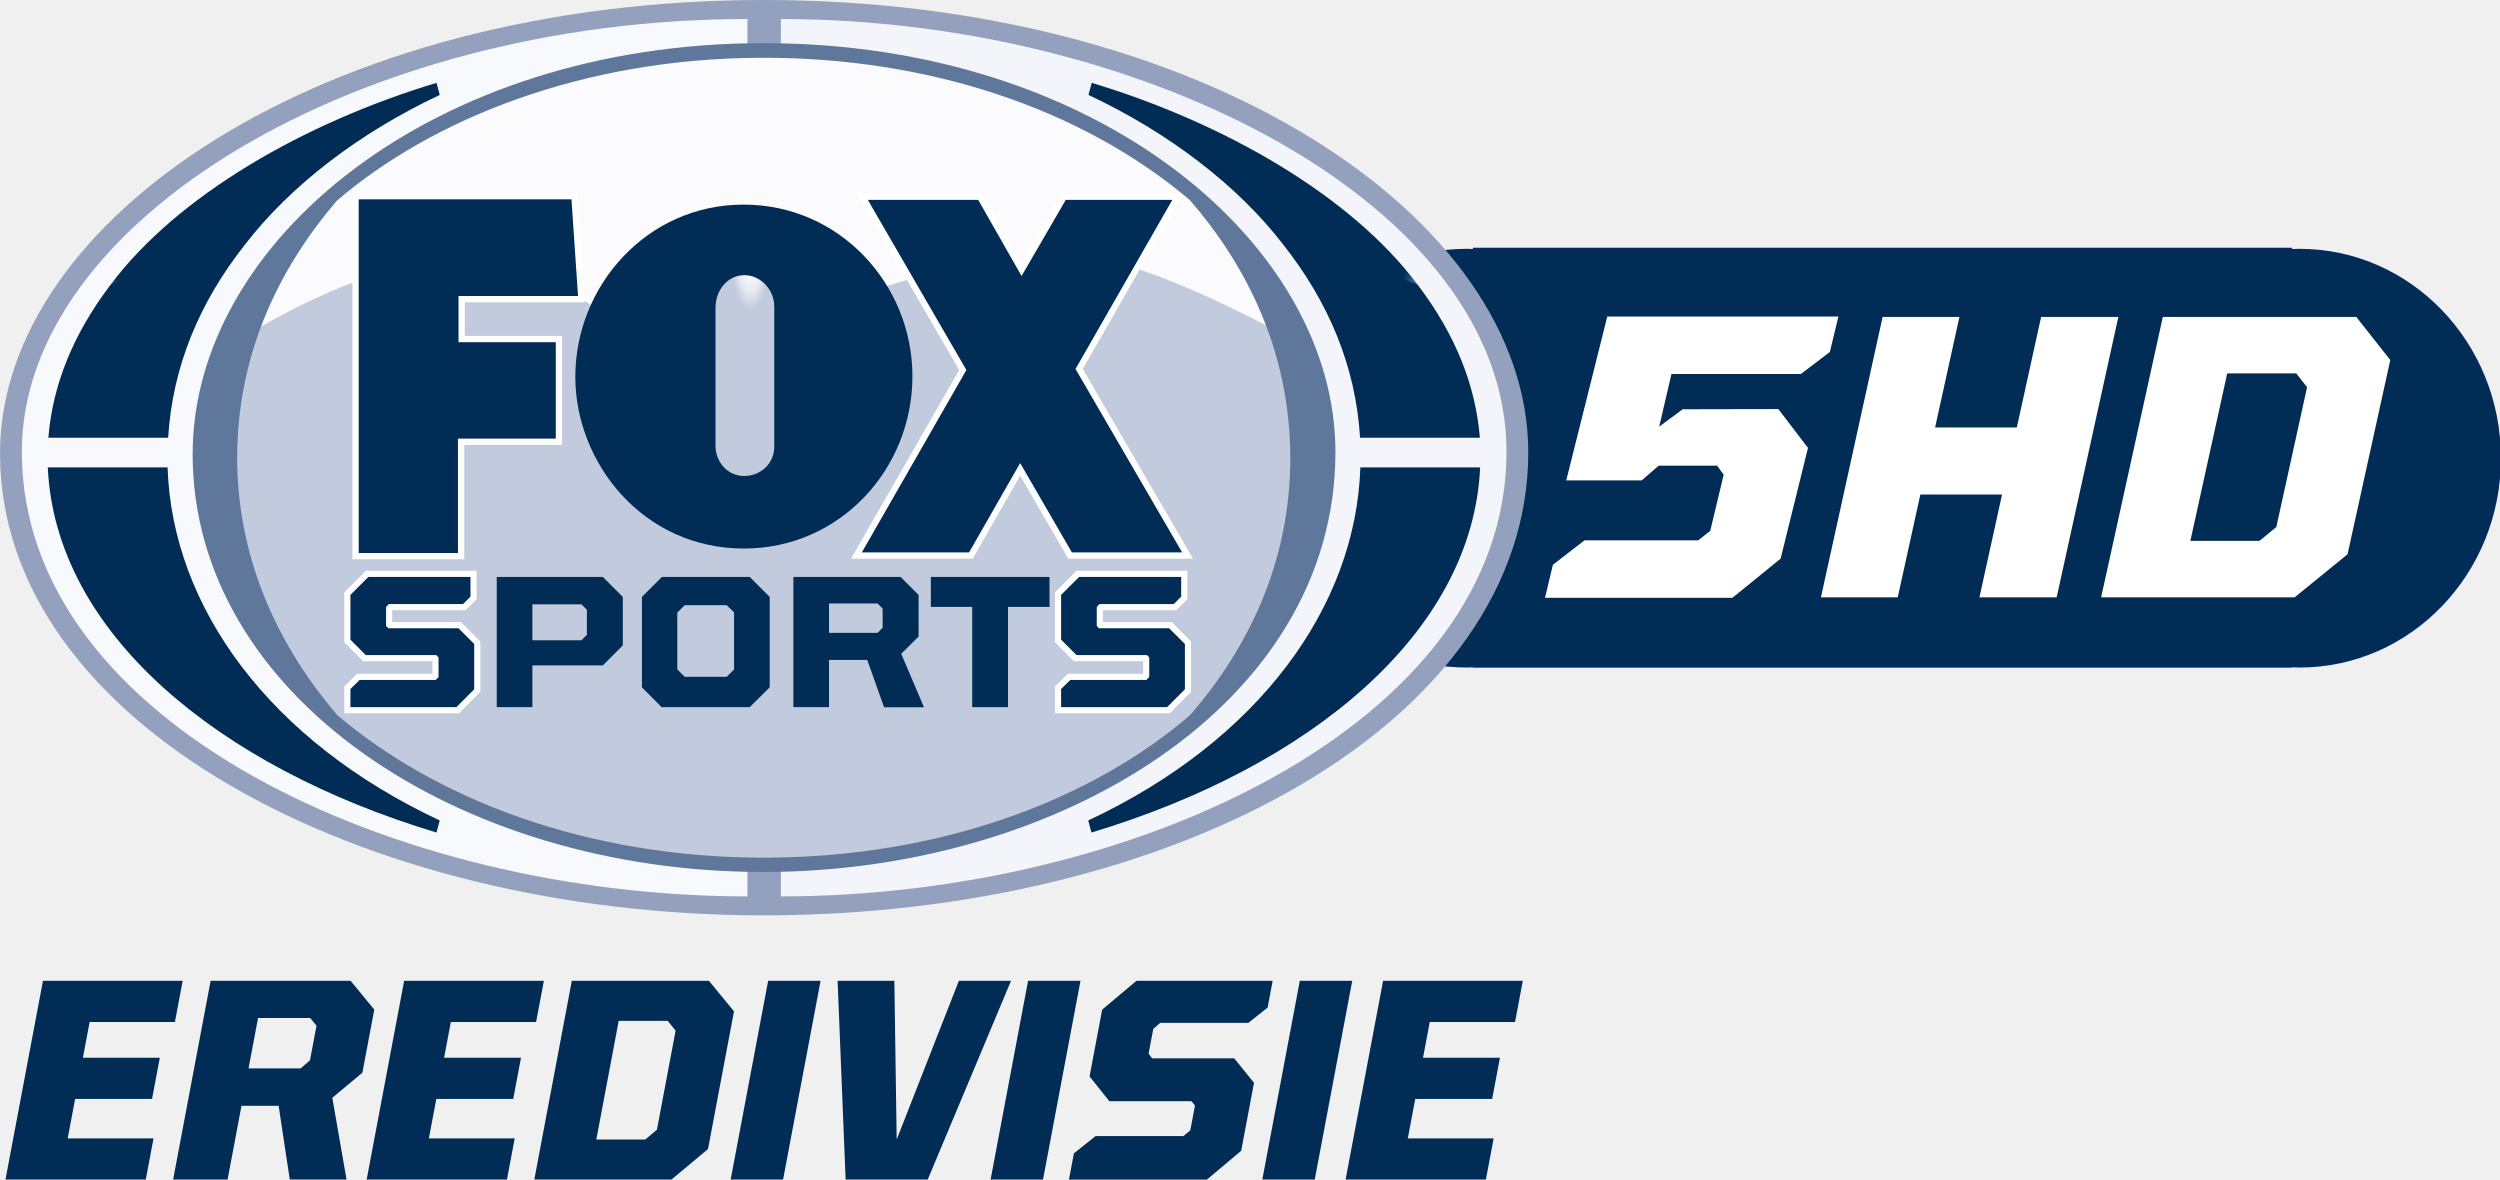
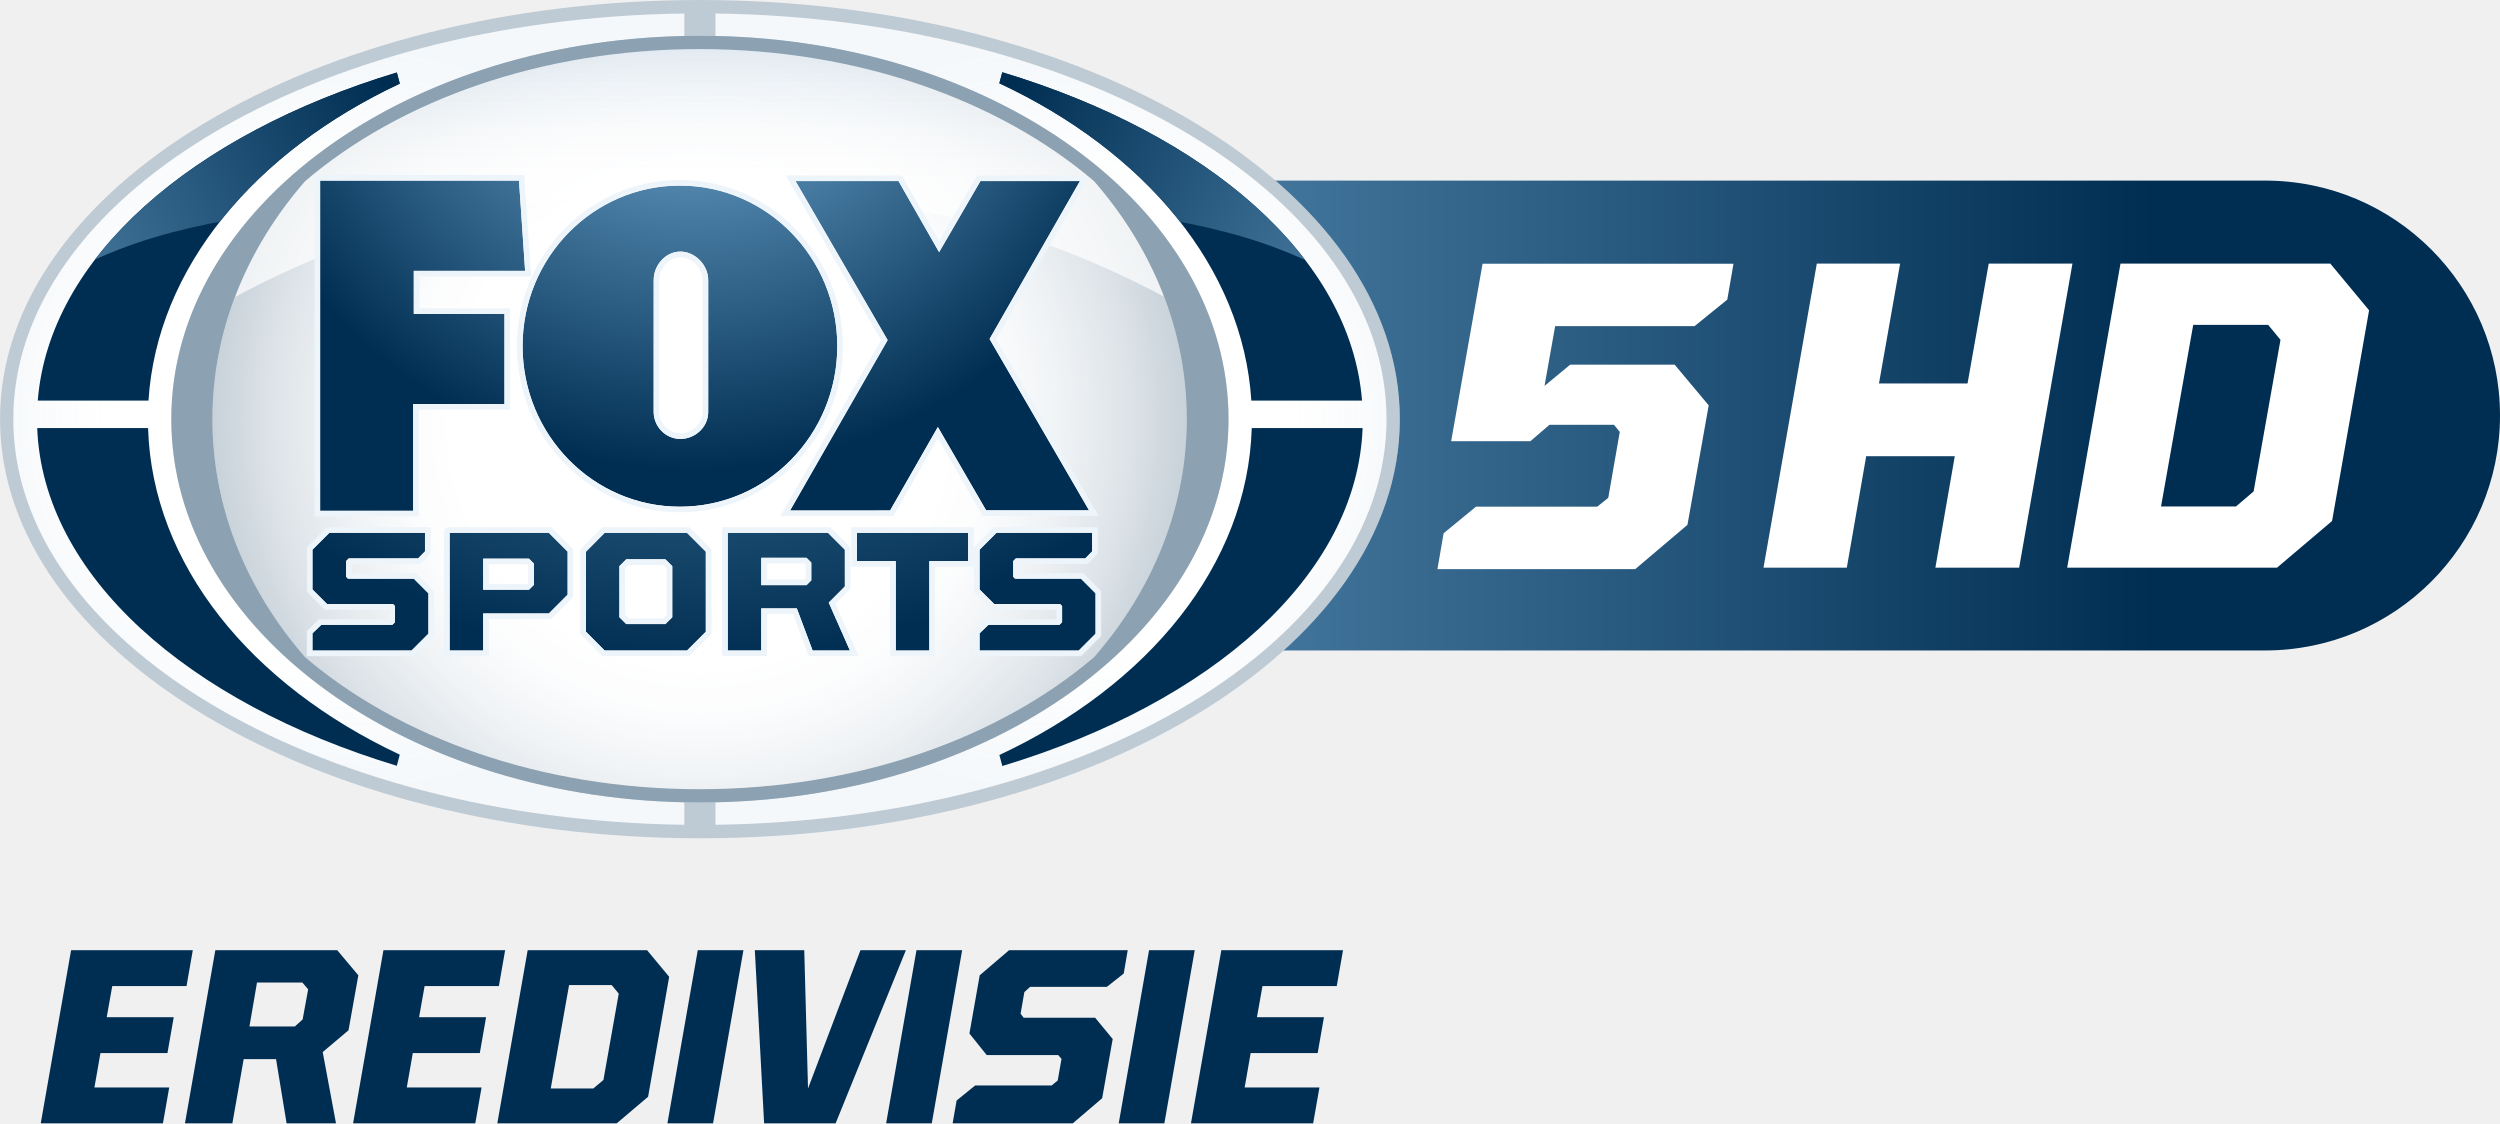
- <svg xmlns="http://www.w3.org/2000/svg" version="1.1" id="svg9180" x="0px" y="0px" width="1634.197px" height="771.059px" viewBox="0 0 1634.197 771.059" enable-background="new 0 0 1634.197 771.059" xml:space="preserve">
-   <path id="path3118" fill="#002C55" stroke="#032A61" stroke-width="1.218" d="M963.448,162.531v0.844  c-1.579-0.059-3.156-0.125-4.75-0.125c-72.386,0-131.094,61.006-131.094,136.25s58.708,136.25,131.094,136.25  c1.596,0,3.17-0.066,4.75-0.125v0.188h258.469h17.25h258.5v-0.219c1.82,0.078,3.632,0.156,5.47,0.156  c72.387,0,131.063-61.006,131.063-136.25s-58.677-136.25-131.063-136.25c-1.838,0-3.648,0.079-5.47,0.156v-0.875h-258.5h-17.25  H963.448z" />
-   <g id="layer1" transform="translate(2019.544,-1694.487)">
-     <g id="g10283" transform="matrix(0.1864481,0,0,0.1864481,-1643.004,1865.343)">
-       <path id="path10049" fill="#93A1BE" d="M656.136,2292.842c-1404.359,0-2675.679-668.218-2675.679-1620.103    c0-817.87,1126.953-1589.116,2678.675-1589.116c1543.708,0,2679.382,762.876,2679.382,1585.704    C3338.514,1613.96,2104.45,2292.842,656.136,2292.842L656.136,2292.842z" />
-       <path id="path10043" fill="#F3F5FA" d="M718.203,2226.333c1230.822,0,2543.935-604.8,2543.935-1559.131    c0-863.365-1268.015-1516.844-2543.935-1516.844v1347.94v1638.637V2226.333z" />
-       <path id="path10041" fill="#F8F9FC" d="M600.941,2226.333c-1230.822,0-2543.935-604.8-2543.935-1559.131    c0-808.73,1178.728-1516.844,2543.935-1516.844v1347.94v1638.637V2226.333L600.941,2226.333z" />
-       <path id="path10137" fill="#FBFBFD" d="M2611.88,688.565c0,792.64-874.647,1435.204-1953.581,1435.204    s-1953.581-642.564-1953.581-1435.204S-420.634-746.639,658.299-746.639S2611.88-104.075,2611.88,688.565z" />
-       <radialGradient id="path10271_1_" cx="20574.783" cy="89509.844" r="1935.009" gradientTransform="matrix(2.050929e-004 0.1 -0.0355 8.044064e-005 3784.625 -2088.8)" gradientUnits="userSpaceOnUse">
-         <stop offset="0" style="stop-color:#FFFFFF;stop-opacity:0" />
-         <stop offset="0.682" style="stop-color:#E5E9F1" />
-         <stop offset="1" style="stop-color:#C2CBDD" />
-       </radialGradient>
-       <path id="path10271" fill="url(#path10271_1_)" d="M653.947,2111.491l-373.146-20.731l-416.493-88.57l-393.871-169.608    l-314.724-207.309l-254.417-339.221L-1294.7,620.797l147.939-367.492c227.191-136.678,403.299-193.17,403.299-193.17    l622.849-29.211l233.686,165.842L437.22-25.612l290.222,15.077l282.685,120.612l226.149-67.844l418.379,56.536l226.144-97.998    c255.082,62.769,619.083,266.668,619.083,266.668l74.444,604.003l-128.151,410.844l-184.688,239.333L2095.64,1664.85    l-344.867,209.184l-373.151,156.419l-491.874,71.621L653.947,2111.491z" />
-       <path id="path10126" fill="#FFFFFF" stroke="#FFFFFF" stroke-width="43.8" d="M1377.999,1020.361h-376l366.572-639.429    l-345.569-596.571h386.999L1562,51.362l155-267.001h373.628l-339.467,592.91l373.842,643.09H1738.48l-181.424-313.268    L1377.999,1020.361z" />
-       <path id="path9243" fill="#FFFFFF" stroke="#FFFFFF" stroke-width="44" d="M-761.998,1022.362V-217.639H-16L6.999,121.362    h-419.002v162h341.002v338.001h-343.003v401H-761.998L-761.998,1022.362z" />
-       <radialGradient id="path9241_1_" cx="29239.467" cy="63283.727" r="1443.505" gradientTransform="matrix(-1.864481e-004 0.0308 -0.0412 -2.610273e-004 3220.84 -1132.8)" gradientUnits="userSpaceOnUse">
-         <stop offset="0" style="stop-color:#4372A1" />
-         <stop offset="1" style="stop-color:#002C55" />
-       </radialGradient>
-       <path id="path9241" fill="url(#path9241_1_)" d="M-761.998,1022.362V-217.639H-16L6.999,121.362h-419.002v162h341.002v338.001    h-343.003v401H-761.998L-761.998,1022.362z" />
-       <radialGradient id="path10013_1_" cx="29239.461" cy="63283.664" r="1443.503" gradientTransform="matrix(-1.864481e-004 0.0308 -0.0412 -2.610273e-004 3220.84 -1132.8)" gradientUnits="userSpaceOnUse">
-         <stop offset="0" style="stop-color:#4372A1" />
-         <stop offset="1" style="stop-color:#002C55" />
-       </radialGradient>
-       <path id="path10013" fill="url(#path10013_1_)" d="M587.313-199.064c-339.425,0-589.846,285.647-589.846,603.658    c0,300.231,235.451,602.188,591.407,602.188c335.56,0,590.501-277.536,590.501-603.969    C1179.374,81.259,925.292-199.064,587.313-199.064z M589.999,48.374C650.574,48.374,695,103.027,695,157.376v492    c0,60.145-48.386,103-105.001,103C526.555,752.376,489,698.029,489,647.375v-485C489,100.803,531.693,48.374,589.999,48.374z" />
-       <radialGradient id="path10017_1_" cx="29239.361" cy="63283.664" r="1443.502" gradientTransform="matrix(-1.864481e-004 0.0308 -0.0412 -2.610273e-004 3220.84 -1132.8)" gradientUnits="userSpaceOnUse">
-         <stop offset="0" style="stop-color:#4372A1" />
-         <stop offset="1" style="stop-color:#002C55" />
-       </radialGradient>
-       <path id="path10017" fill="url(#path10017_1_)" d="M1377.999,1020.361h-376l366.572-639.429l-345.569-596.571h386.999L1562,51.362    l155-267.001h373.628l-339.467,592.91l373.842,643.09H1738.48l-181.424-313.268L1377.999,1020.361z" />
-       <path id="path10045" fill="#002C55" d="M-1851.999,722.361h419.997c15.86,488.541,356.416,957.867,954.145,1237.781    l-11.424,42.279C-1253.233,1772.401-1825.616,1303.379-1851.999,722.361z" />
-       <path id="path10047" fill="#002C55" d="M3169.813,722.361H2749.81c-15.86,488.541-356.416,957.867-954.145,1237.781l11.429,42.279    C2571.042,1772.401,3143.425,1303.379,3169.813,722.361z" />
-       <linearGradient id="path10053_1_" gradientUnits="userSpaceOnUse" x1="-179527.203" y1="-802.559" x2="-178377.609" y2="-1507.389" gradientTransform="matrix(0.0348 0 0 0.0348 4613.991 123.8413)">
-         <stop offset="0" style="stop-color:#32608F" />
-         <stop offset="0.2" style="stop-color:#245583" />
-         <stop offset="0.4" style="stop-color:#154976" />
-         <stop offset="0.603" style="stop-color:#083F69" />
-         <stop offset="0.8" style="stop-color:#01335D" />
-         <stop offset="1" style="stop-color:#002C55" />
+ <svg xmlns="http://www.w3.org/2000/svg" xmlns:xlink="http://www.w3.org/1999/xlink" viewBox="0 0 1332.725 598.837" id="svg2" version="1.1" width="1332.725" height="598.837">
+   <linearGradient id="a" gradientUnits="userSpaceOnUse" x1="302.759" y1="372.094" x2="1464.824" y2="372.094" gradientTransform="translate(-132.099,-150.581)">
+     <stop offset="0" stop-color="#8ac2eb" id="stop5" />
+     <stop offset=".841" stop-color="#002e52" id="stop7" />
+   </linearGradient>
+   <path d="m 1207.492,96.274 -1036.832,0 0,250.478 1036.832,0 c 69.165,0 125.233,-56.063 125.233,-125.233 0,-69.161 -56.069,-125.245 -125.233,-125.245 z" id="path9" style="fill:url(#a)" />
+   <g id="g11" style="fill:#ffffff" transform="translate(-132.099,-150.581)">
+     <path d="m 1100.626,291.098 44.408,0 -11.273,63.9 47.222,0 11.28,-63.9 44.638,0 -28.421,162.118 -44.649,0 10.344,-59.446 -47.229,0 -10.335,59.446 -44.408,0 28.423,-162.118 z m 161.889,0 111.85,0 20.671,24.903 -19.735,112.309 -29.368,24.906 -111.844,0 28.426,-162.118 z m 61.561,129.461 9.4,-7.991 14.33,-80.828 -6.577,-7.983 -39.946,0 -17.151,96.802 39.944,0 z" id="path13" />
+   </g>
+   <path d="m 903.347,173.865 -74.311,0 -5.662,31.844 13.682,-11.316 55.677,0 18.162,21.697 -11.325,63.697 -27.836,23.595 -105.451,0 3.302,-19.115 17.222,-14.15 64.637,0 5.901,-4.722 6.135,-35.145 -3.067,-3.778 -34.444,0 -10.147,8.735 -42.225,0 16.75,-94.605 133.758,0 -3.302,19.115 -17.456,14.148 z" id="path15" style="fill:#ffffff" />
+   <path d="m 746.228,223.437 c 0,123.412 -167.06,223.454 -373.118,223.454 C 167.049,446.891 0,346.849 0,223.437 0,100.03 167.049,0 373.11,0 579.168,0.001 746.228,100.03 746.228,223.437 Z" id="path21" style="fill:#ffffff" />
+   <radialGradient id="b" cx="505.042" cy="374.023" r="406.359" gradientUnits="userSpaceOnUse" gradientTransform="translate(-132.099,-150.581)">
+     <stop offset=".325" stop-color="#fff" id="stop24" />
+     <stop offset=".395" stop-color="#fafbfc" id="stop26" />
+     <stop offset=".478" stop-color="#ebeff2" id="stop28" />
+     <stop offset=".569" stop-color="#d3dbe1" id="stop30" />
+     <stop offset=".664" stop-color="#b1bfca" id="stop32" />
+     <stop offset=".764" stop-color="#869bad" id="stop34" />
+     <stop offset=".867" stop-color="#507088" id="stop36" />
+     <stop offset=".971" stop-color="#123d5e" id="stop38" />
+     <stop offset="1" stop-color="#002e52" id="stop40" />
+   </radialGradient>
+   <path d="m 372.943,26.169 c -84.452,0 -159.965,27.394 -210.359,70.451 -31.014,35.635 -49.349,79.432 -49.349,126.817 0,47.389 18.335,91.174 49.341,126.817 50.392,43.061 125.916,70.46 210.368,70.46 84.451,0 159.967,-27.394 210.348,-70.451 31.017,-35.635 49.36,-79.436 49.36,-126.826 0,-47.393 -18.344,-91.191 -49.367,-126.834 C 532.893,53.555 457.384,26.169 372.943,26.169 Z" id="path42" style="opacity:0.8;fill:url(#b)" />
+   <path d="M 373.127,0.001 C 167.049,0.001 0.008,100.03 0.008,223.438 c 0,123.412 167.04,223.454 373.119,223.454 206.052,0 373.101,-100.042 373.101,-223.454 C 746.228,100.03 579.18,0.001 373.127,0.001 Z m 0,427.792 c -155.646,0 -281.798,-91.481 -281.798,-204.356 0,-112.857 126.152,-204.356 281.798,-204.356 155.609,0 281.769,91.499 281.769,204.356 0.001,112.875 -126.16,204.356 -281.769,204.356 z" id="path44" style="opacity:0.25;fill:#002e52" />
+   <path d="M 364.804,427.642 C 213.027,424.449 91.329,334.294 91.329,223.438 91.329,112.595 213.027,22.431 364.804,19.229 l 0,-12.022 C 166.496,9.824 7.09,105.594 7.09,223.438 c 0,117.853 159.406,213.611 357.714,216.232 l 0,-12.028 z m 16.609,-420.436 0,12.022 c 151.785,3.202 273.492,93.366 273.492,204.209 0,110.856 -121.707,201.011 -273.492,204.204 l 0,12.027 C 579.723,437.047 739.14,341.29 739.14,223.436 739.14,105.584 579.723,9.823 381.413,7.206 Z" id="path46" style="fill:#ffffff" />
+   <radialGradient id="c" cx="318.046" cy="374.019" r="198.426" gradientUnits="userSpaceOnUse" gradientTransform="translate(-132.099,-150.581)">
+     <stop offset=".601" stop-color="#fff" id="stop49" />
+     <stop offset=".651" stop-color="#fbfcfd" stop-opacity=".917" id="stop51" />
+     <stop offset=".701" stop-color="#eff4f8" stop-opacity=".834" id="stop53" />
+     <stop offset=".751" stop-color="#dbe6f0" stop-opacity=".751" id="stop55" />
+     <stop offset=".802" stop-color="#bfd3e4" stop-opacity=".668" id="stop57" />
+     <stop offset=".852" stop-color="#9bbad4" stop-opacity=".585" id="stop59" />
+     <stop offset=".902" stop-color="#6e9cc1" stop-opacity=".502" id="stop61" />
+     <stop offset=".951" stop-color="#3b78ab" stop-opacity=".421" id="stop63" />
+     <stop offset="1" stop-color="#005092" stop-opacity=".34" id="stop65" />
+   </radialGradient>
+   <path d="M 364.804,427.642 C 213.027,424.449 91.329,334.294 91.329,223.438 91.329,112.595 213.027,22.431 364.804,19.229 l 0,-12.022 C 166.496,9.824 7.09,105.594 7.09,223.438 c 0,117.853 159.406,213.611 357.714,216.232 l 0,-12.028 z" id="path67" style="opacity:0.11;fill:url(#c)" />
+   <radialGradient id="d" cx="692.375" cy="374.019" r="198.429" gradientUnits="userSpaceOnUse" gradientTransform="translate(-132.099,-150.581)">
+     <stop offset=".601" stop-color="#fff" id="stop70" />
+     <stop offset=".651" stop-color="#fbfcfd" stop-opacity=".917" id="stop72" />
+     <stop offset=".701" stop-color="#eff4f8" stop-opacity=".834" id="stop74" />
+     <stop offset=".751" stop-color="#dbe6f0" stop-opacity=".751" id="stop76" />
+     <stop offset=".802" stop-color="#bfd3e4" stop-opacity=".668" id="stop78" />
+     <stop offset=".852" stop-color="#9bbad4" stop-opacity=".585" id="stop80" />
+     <stop offset=".902" stop-color="#6e9cc1" stop-opacity=".502" id="stop82" />
+     <stop offset=".951" stop-color="#3b78ab" stop-opacity=".421" id="stop84" />
+     <stop offset="1" stop-color="#005092" stop-opacity=".34" id="stop86" />
+   </radialGradient>
+   <path d="m 381.413,7.206 0,12.022 c 151.785,3.202 273.492,93.366 273.492,204.209 0,110.856 -121.707,201.011 -273.492,204.204 l 0,12.027 C 579.723,437.047 739.14,341.29 739.14,223.436 739.14,105.584 579.723,9.823 381.413,7.206 Z" id="path88" style="opacity:0.11;fill:url(#d)" />
+   <g id="g90" style="fill:#002e52" transform="translate(-132.099,-150.581)">
+     <path d="m 211.256,364.14 c 4.491,-70.858 56.667,-132.688 133.957,-168.981 l -1.582,-5.927 C 234.413,222.289 158.319,287.818 152.233,364.14 l 59.023,0 z m -0.221,14.623 -59.098,0 c 2.994,78.518 80.033,146.244 191.694,180.055 l 1.582,-5.931 C 266.05,515.718 213.243,451.77 211.035,378.763 Z" id="path92" />
+   </g>
+   <g id="g94" style="fill:#002e52" transform="translate(-132.099,-150.581)">
+     <path d="m 799.17,364.14 59.022,0 C 852.107,287.727 775.82,222.138 666.4,189.11 l -1.573,5.866 c 77.52,36.26 129.861,98.189 134.343,169.164 z m 0.225,14.623 c -2.203,73.115 -55.186,137.154 -134.533,174.301 l 1.564,5.866 C 778.29,525.15 855.495,457.367 858.497,378.763 l -59.102,0 z" id="path96" />
+   </g>
+   <linearGradient id="e" gradientUnits="userSpaceOnUse" x1="505.037" y1="424.284" x2="505.037" y2="66.245" gradientTransform="translate(-132.099,-150.581)">
+     <stop offset=".498" stop-color="#fff" id="stop99" />
+     <stop offset=".561" stop-color="#fbfcfd" stop-opacity=".917" id="stop101" />
+     <stop offset=".624" stop-color="#eff4f8" stop-opacity=".834" id="stop103" />
+     <stop offset=".687" stop-color="#dbe6f0" stop-opacity=".751" id="stop105" />
+     <stop offset=".75" stop-color="#bfd3e4" stop-opacity=".668" id="stop107" />
+     <stop offset=".814" stop-color="#9bbad4" stop-opacity=".585" id="stop109" />
+     <stop offset=".877" stop-color="#6e9cc1" stop-opacity=".502" id="stop111" />
+     <stop offset=".939" stop-color="#3b78ab" stop-opacity=".421" id="stop113" />
+     <stop offset="1" stop-color="#005092" stop-opacity=".34" id="stop115" />
+   </linearGradient>
+   <path d="M 620.59,158.216 C 612.103,135.899 599.439,115.133 583.302,96.586 532.919,53.547 457.401,26.157 372.961,26.157 c -84.458,0 -159.965,27.39 -210.368,70.455 -16.145,18.569 -28.829,39.365 -37.307,61.721 87.584,-47.107 161.046,-54.204 246.152,-54.204 90.008,-0.001 160.903,7.096 249.152,54.087 z" id="path117" style="opacity:0.7;fill:url(#e)" />
+   <defs id="defs119">
+     <path id="f" d="m 176.679,291.753 c 25.328,-12.253 49.272,-18.786 77.678,-23.942 22.544,-26.589 44.817,-43.434 92.146,-68.766 17.859,-9.566 13.758,-18.656 -5.006,-13.639 -18.763,5.005 -103.015,25.887 -164.818,106.347 z" />
+   </defs>
+   <clipPath id="g">
+     <use xlink:href="#f" overflow="visible" id="use123" style="overflow:visible" x="0" y="0" width="100%" height="100%" />
+   </clipPath>
+   <g clip-path="url(#g)" id="g125" transform="translate(-132.099,-150.581)">
+     <linearGradient id="h" gradientUnits="userSpaceOnUse" x1="6.155" y1="410.99" x2="504.7" y2="157.051">
+       <stop offset="0" stop-color="#8ac2eb" id="stop128" />
+       <stop offset=".7" stop-color="#002e52" id="stop130" />
+     </linearGradient>
+     <path d="m 211.282,364.136 c 4.491,-70.858 56.665,-132.688 133.968,-168.981 l -1.594,-5.922 C 234.437,222.286 158.354,287.815 152.274,364.137 l 59.008,0 z" id="path132" style="fill:url(#h)" />
+     <linearGradient id="i" gradientUnits="userSpaceOnUse" x1="279.167" y1="452.816" x2="576.511" y2="301.36">
+       <stop offset="0" stop-color="#2974b9" id="stop135" />
+       <stop offset="1" stop-color="#004887" id="stop137" />
+     </linearGradient>
+     <path d="m 211.064,378.758 -59.1,0 c 2.994,78.522 80.034,146.248 191.692,180.059 l 1.594,-5.931 C 266.084,515.718 213.277,451.77 211.064,378.758 Z" id="path139" style="fill:url(#i)" />
+   </g>
+   <g id="g141" transform="translate(-132.099,-150.581)">
+     <defs id="defs143">
+       <path id="j" d="m 833.319,291.753 c -25.33,-12.253 -49.272,-18.786 -77.678,-23.942 -22.544,-26.589 -44.818,-43.434 -92.155,-68.766 -17.861,-9.566 -13.747,-18.656 5.015,-13.639 18.771,5.005 103.015,25.887 164.818,106.347 z" />
+     </defs>
+     <clipPath id="k">
+       <use xlink:href="#j" overflow="visible" id="use147" style="overflow:visible" x="0" y="0" width="100%" height="100%" />
+     </clipPath>
+     <g clip-path="url(#k)" id="g149">
+       <linearGradient id="l" gradientUnits="userSpaceOnUse" x1="1003.216" y1="412.888" x2="505.177" y2="153.979">
+         <stop offset="0" stop-color="#8ac2eb" id="stop152" />
+         <stop offset=".7" stop-color="#002e52" id="stop154" />
      </linearGradient>
-       <path id="path10053" fill="url(#path10053_1_)" d="M-1489.999,152.361l-143-68.999    c235.226-314.753,680.621-569.445,1143.855-709.318l11.492,42.394c-281.763,132.386-523.458,317.67-682.349,523.924    L-1489.999,152.361z" />
-       <path id="path10051" fill="#002C55" d="M-1850.003,618.364h420.002c15.331-251.185,110.972-476.994,269.999-678.002    c-277.175,50.442-472.998,143-472.998,143C-1763.434,255.659-1835.17,433.593-1850.003,618.364z" />
-       <linearGradient id="path10063_1_" gradientUnits="userSpaceOnUse" x1="-48532.297" y1="-1177.164" x2="-49668.586" y2="-1863.147" gradientTransform="matrix(0.0348 0 0 0.0348 4613.991 123.8413)">
-         <stop offset="0" style="stop-color:#32608F" />
-         <stop offset="0.2" style="stop-color:#245583" />
-         <stop offset="0.4" style="stop-color:#154976" />
-         <stop offset="0.603" style="stop-color:#083F69" />
-         <stop offset="0.8" style="stop-color:#01335D" />
-         <stop offset="1" style="stop-color:#002C55" />
+       <path d="m 799.202,364.136 59.024,0 c -6.083,-76.417 -82.37,-141.998 -191.8,-175.025 l -1.564,5.854 c 77.517,36.271 129.863,98.192 134.34,169.171 z" id="path156" style="fill:url(#l)" />
+       <linearGradient id="m" gradientUnits="userSpaceOnUse" x1="739.394" y1="456.836" x2="430.908" y2="296.468">
+         <stop offset="0" stop-color="#2974b9" id="stop159" />
+         <stop offset="1" stop-color="#004887" id="stop161" />
      </linearGradient>
-       <path id="path10063" fill="url(#path10063_1_)" d="M2808.823,152.361l143-68.999    c-235.226-314.753-680.626-569.445-1143.86-709.318l-11.492,42.394c281.763,132.386,523.463,317.67,682.349,523.924    L2808.823,152.361z" />
-       <path id="path10061" fill="#002C55" d="M3168.823,618.364H2748.82c-15.331-251.185-110.966-476.994-270-678.002    c277.175,50.442,473.003,143,473.003,143C3082.259,255.659,3153.995,433.593,3168.823,618.364z" />
-       <path id="path10128" fill="#FFFFFF" stroke="#FFFFFF" stroke-width="43" d="M-790.999,1562.861v-63.628l32.5-31.887h266.553    l9.946-9.983v-69.002l-7.998-7.993h-247l-54.001-54.006v-157.006l62.999-62.994h357.998v68.996l-26,26h-260l-9.999,10.004v67.001    l7.998,7.993h246l55.001,55.006v158.996l-62.502,62.502H-790.999L-790.999,1562.861z" />
-       <path id="path10130" fill="#FFFFFF" stroke="#FFFFFF" stroke-width="43" d="M1700.658,1562.861v-63.628l32.5-31.887h266.558    l9.941-9.983v-69.002l-7.998-7.993h-247l-54.001-54.006v-157.006l62.999-62.994h358.003v68.996l-26,26h-260l-10.004,10.004v67.001    l8.003,7.993h246l55.001,55.006v158.996l-62.502,62.502H1700.658L1700.658,1562.861z" />
-       <radialGradient id="path10019_1_" cx="156740.516" cy="43625.438" r="1462.841" gradientTransform="matrix(-0.0336 1.266718e-004 -9.789336e-005 -0.026 5892.352 1585.042)" gradientUnits="userSpaceOnUse">
-         <stop offset="0" style="stop-color:#4372A1" />
-         <stop offset="0.746" style="stop-color:#113D68" />
-         <stop offset="1" style="stop-color:#002C55" />
-       </radialGradient>
-       <path id="path10019" fill="url(#path10019_1_)" d="M-790.999,1562.861v-63.628l32.5-31.887h266.553l9.946-9.983v-69.002    l-7.998-7.993h-247l-54.001-54.006v-157.006l62.999-62.994h357.998v68.996l-26,26h-260l-9.999,10.004v67.001l7.998,7.993h246    l55.001,55.006v158.996l-62.502,62.502H-790.999L-790.999,1562.861z" />
-       <radialGradient id="path10021_1_" cx="156740.828" cy="43625.797" r="1462.84" gradientTransform="matrix(-0.0336 1.266718e-004 -9.789336e-005 -0.026 5892.352 1585.042)" gradientUnits="userSpaceOnUse">
-         <stop offset="0" style="stop-color:#4372A1" />
-         <stop offset="0.746" style="stop-color:#113D68" />
-         <stop offset="1" style="stop-color:#002C55" />
-       </radialGradient>
-       <path id="path10021" fill="url(#path10021_1_)" d="M-278.001,1106.375v456.507h124.998v-146.499h247L164,1346.375v-170.001    l-70.002-70H-278.001L-278.001,1106.375z M-153.003,1202.375H18.999l19.002,19.002v87.994l-19.002,19.002h-172.002V1202.375    L-153.003,1202.375z" />
-       <radialGradient id="path10025_1_" cx="156741" cy="43625.398" r="1462.829" gradientTransform="matrix(-0.0336 1.266718e-004 -9.789336e-005 -0.026 5892.352 1585.042)" gradientUnits="userSpaceOnUse">
-         <stop offset="0" style="stop-color:#4372A1" />
-         <stop offset="0.658" style="stop-color:#113D68" />
-         <stop offset="1" style="stop-color:#002C55" />
-       </radialGradient>
-       <path id="path10025" fill="url(#path10025_1_)" d="M300.998,1106.375l-69.997,70v316.997l68.996,69.51h308.999l70.002-69.51    v-316.997l-70.002-70H300.998z M380.999,1205.371h147.002l26,25.005v200.442l-25.812,25.56h-147.19l-26-26v-199.007    L380.999,1205.371z" />
-       <radialGradient id="path10029_1_" cx="156741.312" cy="43625.312" r="1462.82" gradientTransform="matrix(-0.0336 1.266718e-004 -9.789336e-005 -0.026 5892.352 1585.042)" gradientUnits="userSpaceOnUse">
-         <stop offset="0" style="stop-color:#4372A1" />
-         <stop offset="0.746" style="stop-color:#113D68" />
-         <stop offset="1" style="stop-color:#002C55" />
-       </radialGradient>
-       <path id="path10029" fill="url(#path10029_1_)" d="M762.001,1106.375v456.507h124.998V1397.38h134.002l58.998,165.994h139.999    l-79.996-187.531l60.999-60.464v-146.001l-62.999-62.999h-376V1106.375z M886.999,1199.379H1057l18.002,17.997v67.001    L1057,1302.373H886.999V1199.379z" />
-       <radialGradient id="path10033_1_" cx="156741.359" cy="43625.438" r="1462.836" gradientTransform="matrix(-0.0336 1.266718e-004 -9.789336e-005 -0.026 5892.352 1585.042)" gradientUnits="userSpaceOnUse">
-         <stop offset="0" style="stop-color:#4372A1" />
-         <stop offset="0.746" style="stop-color:#113D68" />
-         <stop offset="1" style="stop-color:#002C55" />
-       </radialGradient>
-       <path id="path10033" fill="url(#path10033_1_)" d="M1388.998,1562.861v-351.498h-145.001v-105h416.001v105h-145.499v351.498    H1388.998z" />
-       <radialGradient id="path10035_1_" cx="156741.359" cy="43625.844" r="1462.839" gradientTransform="matrix(-0.0336 1.266718e-004 -9.789336e-005 -0.026 5892.352 1585.042)" gradientUnits="userSpaceOnUse">
-         <stop offset="0" style="stop-color:#4372A1" />
-         <stop offset="0.746" style="stop-color:#113D68" />
-         <stop offset="1" style="stop-color:#002C55" />
-       </radialGradient>
-       <path id="path10035" fill="url(#path10035_1_)" d="M1700.658,1562.861v-63.628l32.5-31.887h266.558l9.941-9.983v-69.002    l-7.998-7.993h-247l-54.001-54.006v-157.006l62.999-62.994h358.003v68.996l-26,26h-260l-10.004,10.004v67.001l8.003,7.993h246    l55.001,55.006v158.996l-62.502,62.502H1700.658L1700.658,1562.861z" />
-       <path id="path10039" fill="#60779C" d="M657.467-765.063c-1159.422,0-2001.621,696.227-2001.621,1440.75    c0,845.774,930.471,1465.124,2000.621,1465.124c1029.17,0,2005.974-583.781,2005.974-1472.905    C2662.44-56.674,1834.089-765.063,657.467-765.063z M658.064-713.845c570.927,0,1109.03,173.128,1493.871,498.846    c197.923,228.05,352.19,530.607,352.19,905.282c0,366.868-150.38,669.218-351.247,900.38    c-345.051,297.324-876.559,499.867-1495.411,499.867c-619.004,0-1148.873-205.329-1494.594-500.056    c-226.369-263.955-350.875-573.585-350.875-902.066c0-350.723,136.883-653.547,349.969-901.501    C-508.932-495.699,20.806-713.845,658.064-713.845z" />
+       <path d="m 799.432,378.758 c -2.214,73.12 -55.177,137.159 -134.546,174.306 l 1.568,5.866 C 778.324,525.15 855.529,457.359 858.529,378.758 l -59.097,0 z" id="path163" style="fill:url(#m)" />
    </g>
  </g>
-   <g id="text3085" transform="matrix(1,0,-0.2406347,1,0,4.9e-5)">
-     <path id="path3406" fill="#FFFFFF" d="M1280.481,207.172h50.208l1.492,72.261h53.402l-1.492-72.261h50.478l3.784,183.307h-50.477   l-1.387-67.209h-53.403l1.387,67.209h-50.208L1280.481,207.172z" />
-     <path id="path3084_1_" fill="#FFFFFF" d="M1100.426,206.895h151.085l-0.008,23.189l-15.453,14.379h-84.626l0.278,34.399   l12.606-11.333l62.513-0.126l25.481,25.376l-0.481,72.396l-25.316,25.583h-122.542l-0.026-21.582l16.818-15.989h74.304l6.393-6.132   l-0.056-36.745l-5.671-5.906h-38.25l-8.809,9.625h-49.272L1100.426,206.895z" />
-     <path id="path3408" fill="#FFFFFF" d="M1463.642,207.172H1590.1l29.006,28.157l2.62,126.993l-27.844,28.156h-126.458   L1463.642,207.172z M1562.039,353.55l8.845-9.032l-1.887-91.386l-9.218-9.032h-45.166l2.26,109.45H1562.039z" />
+   <g id="g165" transform="translate(-132.099,-150.581)">
+     <radialGradient id="n" cx="501.611" cy="138.094" r="404.45" gradientUnits="userSpaceOnUse">
+       <stop offset="0" stop-color="#8ac2eb" id="stop168" />
+       <stop offset=".65" stop-color="#002e52" id="stop170" />
+     </radialGradient>
+     <path d="m 302.759,422.893 0,-176.038 106.01,0 3.256,48.13 -59.344,0 0,22.962 48.35,0 0,48.039 -48.699,0 0,56.907 z" id="path172" style="fill:url(#n)" />
+     <path d="m 408.769,246.855 3.256,48.13 -59.345,0 0,22.962 48.351,0 0,48.039 -48.699,0 0,56.907 -49.573,0 0,-176.038 106.01,0 m 2.784,-2.985 -111.779,0 0,182.009 55.554,0 0,-56.908 48.703,0 0,-54.014 -48.353,0 0,-16.983 59.548,0 -0.23,-3.197 -3.26,-48.126 -0.183,-2.781 z" id="path174" style="fill:#edf4fa" />
+     <g id="g176">
+       <radialGradient id="o" cx="501.612" cy="138.097" r="404.451" gradientUnits="userSpaceOnUse">
+         <stop offset="0" stop-color="#8ac2eb" id="stop179" />
+         <stop offset=".65" stop-color="#002e52" id="stop181" />
+       </radialGradient>
+       <path d="m 712.66,422.638 -53.025,-91.343 48.177,-84.193 -53.06,0 -22.029,37.914 -21.641,-37.914 -54.914,0 49.113,84.778 -52.02,90.866 53.35,-0.026 25.449,-44.495 25.729,44.413 z" id="path183" style="fill:url(#o)" />
+       <path d="m 707.812,247.102 -48.177,84.194 53.025,91.343 -54.871,0 -25.729,-44.412 -25.449,44.495 -53.351,0.026 52.021,-90.866 -49.113,-84.779 54.914,0 21.641,37.914 22.029,-37.914 53.06,0 m 5.147,-2.986 -59.929,0 -0.866,1.486 -19.423,33.417 -19.059,-33.404 -0.858,-1.499 -61.838,0 2.602,4.492 48.236,83.28 -51.171,89.371 -2.562,4.48 5.171,-0.008 53.351,-0.022 1.742,0 0.858,-1.508 22.867,-39.981 23.129,39.92 0.858,1.486 61.788,0 -2.608,-4.488 -52.152,-89.861 47.322,-82.686 2.542,-4.475 z" id="path185" style="fill:#edf4fa" />
+     </g>
+     <g id="g187">
+       <radialGradient id="p" cx="501.613" cy="138.099" r="404.446" gradientUnits="userSpaceOnUse">
+         <stop offset="0" stop-color="#8ac2eb" id="stop190" />
+         <stop offset=".65" stop-color="#002e52" id="stop192" />
+       </radialGradient>
+       <path d="m 410.682,335.095 c 0,-47.25 37.546,-85.584 83.873,-85.584 46.341,0 83.893,38.334 83.893,85.584 0,47.281 -37.552,85.602 -83.893,85.602 -46.327,0 -83.873,-38.321 -83.873,-85.602 z m 98.955,35.141 0,-70.326 c 0,-8.011 -6.984,-15.203 -14.848,-15.203 -7.846,0 -14.211,7.192 -14.211,15.203 l -0.017,70.126 c 0,8.019 6.382,14.527 14.228,14.527 7.864,0.001 14.848,-6.29 14.848,-14.327 z" id="path194" style="fill:url(#p)" />
+       <path d="m 494.555,249.511 c 46.341,0 83.893,38.334 83.893,85.584 0,47.281 -37.552,85.602 -83.893,85.602 -46.328,0 -83.873,-38.321 -83.873,-85.602 0,-47.25 37.546,-85.584 83.873,-85.584 m 0.234,135.053 c 7.864,0 14.848,-6.291 14.848,-14.328 l 0,-70.326 c 0,-8.011 -6.984,-15.203 -14.848,-15.203 -7.846,0 -14.211,7.192 -14.211,15.203 l -0.017,70.126 c 0,8.02 6.382,14.528 14.228,14.528 m -0.234,-138.047 c -47.909,0 -86.867,39.733 -86.867,88.578 0,48.849 38.958,88.591 86.867,88.591 47.898,0 86.878,-39.742 86.878,-88.591 0,-48.845 -38.98,-88.578 -86.878,-88.578 z m 0.234,135.049 c -6.2,0 -11.239,-5.169 -11.239,-11.529 l 0.015,-70.126 c 0,-6.499 5.253,-12.205 11.223,-12.205 6.204,0 11.86,5.814 11.86,12.205 l 0,70.326 c 0.002,6.147 -5.434,11.329 -11.859,11.329 z" id="path196" style="fill:#edf4fa" />
+     </g>
+     <g id="g198">
+       <radialGradient id="q" cx="506.042" cy="101.899" r="472.851" gradientUnits="userSpaceOnUse">
+         <stop offset="0" stop-color="#8ac2eb" id="stop201" />
+         <stop offset=".841" stop-color="#002e52" id="stop203" />
+       </radialGradient>
+       <path d="m 298.673,497.383 0,-9.176 4.708,-4.527 37.858,0 1.432,-1.425 0,-8.6 -1.031,-1.039 -35.154,0 -7.812,-7.794 0,-21.203 8.997,-8.99 50.983,0 0,9.891 -3.659,3.743 -36.989,0 -1.421,1.421 0,8.362 1.029,1.035 35.085,0 7.794,7.803 0,21.515 -8.99,8.986 -52.83,0 z" id="path205" style="fill:url(#q)" />
+       <path d="m 358.653,434.626 0,9.891 -3.659,3.743 -36.989,0 -1.421,1.421 0,8.362 1.029,1.035 35.085,0 7.794,7.803 0,21.515 -8.99,8.986 -52.829,0 0,-9.176 4.708,-4.527 37.858,0 1.432,-1.425 0,-8.6 -1.031,-1.039 -35.154,0 -7.812,-7.794 0,-21.203 8.997,-8.99 50.982,0 m 2.998,-2.992 -55.218,0 -0.88,0.875 -8.99,8.986 -0.875,0.879 0,23.686 0.875,0.879 7.802,7.794 0.88,0.871 34.426,0 0,5.082 -37.495,0 -0.882,0.836 -4.694,4.528 -0.912,0.884 0,13.439 57.053,0 0.879,-0.875 8.99,-8.986 0.866,-0.879 0,-23.993 -0.866,-0.875 -7.794,-7.798 -0.879,-0.875 -34.361,0 0,-4.839 36.683,0 0.88,-0.905 3.659,-3.735 0.854,-0.879 0,-14.1 -10e-4,0 z" id="path207" style="fill:#edf4fa" />
+       <radialGradient id="r" cx="506.02" cy="101.899" r="479.114" gradientUnits="userSpaceOnUse">
+         <stop offset="0" stop-color="#8ac2eb" id="stop210" />
+         <stop offset=".841" stop-color="#002e52" id="stop212" />
+       </radialGradient>
+       <path d="m 371.791,434.626 52.891,0 10.017,10.03 0,22.941 -10.017,10.026 -34.991,0 0,19.761 -17.9,0 0,-62.758 z m 42.303,30.345 2.63,-2.626 0,-11.303 -2.63,-2.634 -24.403,0 0,16.563 24.403,0 z" id="path214" style="fill:url(#r)" />
+       <path d="m 424.683,434.626 10.017,10.03 0,22.941 -10.017,10.026 -34.991,0 0,19.761 -17.9,0 0,-62.756 52.891,0 m -34.992,30.343 24.403,0 2.63,-2.626 0,-11.303 -2.63,-2.634 -24.403,0 0,16.563 m 36.231,-33.335 -54.13,0 -2.989,1.126 0,67.614 23.872,0 0,-19.765 33.248,0 0.877,-0.875 10.015,-10.017 0.879,-0.871 0,-25.432 -0.879,-0.875 -10.015,-10.03 -0.878,-0.875 z m -33.248,19.765 20.185,0 0.88,0.88 0,8.825 -0.88,0.866 -20.185,0 0,-10.571 z" id="path216" style="fill:#edf4fa" />
+       <g id="g218">
+         <radialGradient id="s" cx="506.026" cy="101.899" r="481.424" gradientUnits="userSpaceOnUse">
+           <stop offset="0" stop-color="#8ac2eb" id="stop221" />
+           <stop offset=".841" stop-color="#002e52" id="stop223" />
+         </radialGradient>
+         <path d="m 444.489,487.37 0,-42.714 9.939,-10.03 43.908,0 10.021,10.03 0,42.714 -10.021,10.013 -43.908,0 -9.939,-10.013 z m 42.298,-4.094 3.685,-3.648 0,-27.234 -3.685,-3.661 -20.826,0 -3.659,3.661 0,27.234 3.659,3.648 20.826,0 z" id="path225" style="fill:url(#s)" />
+         <path d="m 498.335,434.626 10.021,10.03 0,42.714 -10.021,10.013 -43.908,0 -9.939,-10.013 0,-42.714 9.939,-10.03 43.908,0 m -32.374,48.65 20.826,0 3.685,-3.648 0,-27.234 -3.685,-3.661 -20.826,0 -3.659,3.661 0,27.234 3.659,3.648 m 33.607,-51.64 -46.391,0 -0.871,0.884 -9.945,10.034 -0.871,0.866 0,45.175 0.871,0.879 9.945,10.017 0.871,0.884 46.391,0 0.882,-0.875 10.026,-10.017 0.875,-0.875 0,-45.192 -0.875,-0.875 -10.026,-10.03 -0.882,-0.875 z m -32.366,20.091 18.348,0 1.924,1.91 0,24.747 -1.917,1.898 -18.359,0 -1.9,-1.898 0,-24.752 1.904,-1.905 z" id="path227" style="fill:#edf4fa" />
+       </g>
+       <g id="g229">
+         <radialGradient id="t" cx="505.779" cy="101.899" r="478.998" gradientUnits="userSpaceOnUse">
+           <stop offset="0" stop-color="#8ac2eb" id="stop232" />
+           <stop offset=".841" stop-color="#002e52" id="stop234" />
+         </radialGradient>
+         <path d="m 520.05,434.626 53.437,0 8.996,8.99 0,19.609 -8.585,8.596 11.297,25.562 -19.901,0 -8.412,-22.464 -18.952,0 0,22.464 -17.88,0 0,-62.757 z m 41.98,27.88 2.556,-2.547 0,-9.467 -2.556,-2.565 -24.1,0 0,14.579 24.1,0 z" id="path236" style="fill:url(#t)" />
+         <path d="m 573.487,434.626 8.996,8.99 0,19.609 -8.585,8.596 11.297,25.562 -19.901,0 -8.412,-22.464 -18.952,0 0,22.464 -17.88,0 0,-62.756 53.437,0 m -35.557,27.879 24.1,0 2.556,-2.547 0,-9.467 -2.556,-2.565 -24.1,0 0,14.579 m 36.809,-30.87 -57.681,0 0,68.74 23.855,0 0,-22.477 14.02,0 7.632,20.692 0.786,1.785 26.502,0 -1.943,-4.237 -10.433,-23.682 7.125,-7.123 0.884,-0.866 0,-22.092 -0.884,-0.879 -8.999,-8.986 -0.864,-0.875 z m -33.826,19.293 19.882,0 0.799,0.797 0,6.992 -0.788,0.789 -19.893,0 0,-8.578 z" id="path238" style="fill:#edf4fa" />
+       </g>
+       <g id="g240">
+         <radialGradient id="u" cx="506.02" cy="101.899" r="473.187" gradientUnits="userSpaceOnUse">
+           <stop offset="0" stop-color="#8ac2eb" id="stop243" />
+           <stop offset=".841" stop-color="#002e52" id="stop245" />
+         </radialGradient>
+         <path d="m 609.62,449.681 -20.69,0 0,-15.055 59.269,0 0,15.055 -20.69,0 0,47.701 -17.889,0 0,-47.701 z" id="path247" style="fill:url(#u)" />
+         <path d="m 648.199,434.626 0,15.055 -20.69,0 0,47.701 -17.889,0 0,-47.701 -20.69,0 0,-15.055 59.269,0 m 2.985,-2.99 -65.252,0 0,21.048 20.688,0 0,47.693 23.883,0 0,-47.693 20.681,0 0,-21.048 z" id="path249" style="fill:#edf4fa" />
+       </g>
+       <g id="g251">
+         <radialGradient id="v" cx="506.031" cy="101.899" r="465.936" gradientUnits="userSpaceOnUse">
+           <stop offset="0" stop-color="#8ac2eb" id="stop254" />
+           <stop offset=".841" stop-color="#002e52" id="stop256" />
+         </radialGradient>
+         <path d="m 654.306,497.383 0,-9.176 4.69,-4.527 37.879,0 1.414,-1.425 0,-8.6 -1.033,-1.039 -35.143,0 -7.807,-7.794 0,-21.203 8.999,-8.99 50.985,0 0,9.891 -3.668,3.743 -36.974,0 -1.436,1.421 0,8.362 1.023,1.035 35.087,0 7.796,7.803 0,21.515 -8.988,8.986 -52.824,0 z" id="path258" style="fill:url(#v)" />
+         <path d="m 714.29,434.626 0,9.891 -3.668,3.743 -36.974,0 -1.436,1.421 0,8.362 1.023,1.035 35.087,0 7.796,7.803 0,21.515 -8.988,8.986 -52.824,0 0,-9.176 4.69,-4.527 37.879,0 1.414,-1.425 0,-8.6 -1.033,-1.039 -35.143,0 -7.807,-7.794 0,-21.203 8.999,-8.99 50.985,0 m 2.983,-2.992 -55.203,0 -0.884,0.875 -8.999,8.986 -0.875,0.879 0,23.686 0.875,0.879 7.816,7.794 0.869,0.871 34.437,0 0,5.082 -37.511,0 -0.866,0.836 -4.701,4.528 -0.918,0.884 0,13.439 57.053,0 0.884,-0.875 8.979,-8.986 0.884,-0.879 0,-23.993 -0.884,-0.875 -7.788,-7.798 -0.884,-0.875 -34.361,0 0,-4.839 36.688,0 0.873,-0.905 3.659,-3.735 0.858,-0.879 0,-14.1 -10e-4,0 z" id="path260" style="fill:#edf4fa" />
+       </g>
+     </g>
  </g>
-   <g id="text3057" transform="matrix(1.307601,0,-0.246674,1.307601,16.94625,-197.2122)">
-     <path id="path3062" fill="#002C55" d="M129.467,641.135h69.843l0,20.592h-42.626l-0.001,17.855h38.448l0.001,20.592h-38.448   l0,19.728h42.912l0,20.592h-70.129L129.467,641.135z" />
-     <path id="path3064" fill="#002C55" d="M213.28,641.135h69.983l14.546,14.4l0,31.534l-12.672,12.529l14.836,40.895H271.6   l-12.529-36.865h-18.575l0.001,36.865H213.28L213.28,641.135z M266.559,684.913l3.889-4.034l0-17.279l-3.889-3.89h-26.064   l-0.001,25.203H266.559z" />
-     <path id="path3066" fill="#002C55" d="M310.03,641.135h69.843l0,20.592h-42.626l0,17.855h38.447l0.001,20.592h-38.448l0,19.728   h42.912l0,20.592H310.03L310.03,641.135z" />
-     <path id="path3068" fill="#002C55" d="M393.842,641.135h68.546l15.406,15.261l0.001,68.837l-15.407,15.261h-68.546L393.842,641.135   z M445.539,720.478l4.895-4.896l0-49.535l-4.896-4.896h-24.482l0,59.326H445.539L445.539,720.478z" />
-     <path id="path3070" fill="#002C55" d="M491.994,740.494l0-99.359h26.205l0,99.359H491.994z" />
-     <path id="path3072" fill="#002C55" d="M526.711,641.135h28.371l16.128,79.342l16.128-79.342h26.064l-22.895,99.359h-41.041   L526.711,641.135z" />
-     <path id="path3074" fill="#002C55" d="M621.932,740.494l0-99.359h26.204l0,99.359H621.932z" />
-     <path id="path3076" fill="#002C55" d="M661.113,727.39l9.216-8.639h43.924l2.878-2.878l0-12.384l-2.162-2.161h-41.036   l-12.243-12.384l0.001-33.407l14.402-14.4h68.111l-0.001,13.394l-8.204,7.63h-44.064l-2.883,3.023l0,12.384l2.162,2.306h41.041   l12.239,12.239l0.001,33.982l-14.401,14.401h-68.978l0-13.106H661.113z" />
-     <path id="path3078" fill="#002C55" d="M757.775,740.494l0-99.359h26.205l0,99.359H757.775z" />
-     <path id="path3080" fill="#002C55" d="M799.405,641.135h69.843l0,20.592H826.62l-0.001,17.855h38.449l0,20.592H826.62l0,19.728   h42.912l0,20.592h-70.129L799.405,641.135z" />
+   <path d="m 373.127,19.081 c -155.646,0 -281.798,91.499 -281.798,204.356 0,112.875 126.152,204.356 281.798,204.356 155.609,0 281.769,-91.481 281.769,-204.356 C 654.897,110.58 528.736,19.081 373.127,19.081 Z m 210.164,331.182 c -50.38,43.057 -125.896,70.451 -210.348,70.451 -84.452,0 -159.976,-27.399 -210.368,-70.46 -31.006,-35.644 -49.341,-79.428 -49.341,-126.817 0,-47.384 18.335,-91.182 49.349,-126.817 50.394,-43.057 125.907,-70.451 210.359,-70.451 84.441,0 159.95,27.386 210.341,70.434 31.023,35.643 49.367,79.441 49.367,126.834 10e-4,47.39 -18.342,91.191 -49.359,126.826 z" id="path262" style="opacity:0.45;fill:#002e52" />
+   <g id="g264" style="fill:#002e52" transform="translate(-132.099,-150.581)">
+     <path d="m 169.995,657.131 64.882,0 -3.347,19.128 -39.59,0 -2.942,16.583 35.711,0 -3.338,19.12 -35.719,0 -3.213,18.337 39.868,0 -3.347,19.119 -65.142,0 16.177,-92.287 z m 76.894,0 64.999,0 11.236,13.379 -5.228,29.288 -13.766,11.632 7.09,37.988 -26.344,0 -5.624,-34.236 -17.248,0 -6.029,34.236 -25.274,0 16.188,-92.287 z m 42.396,40.658 4.14,-3.743 2.951,-16.05 -3.078,-3.618 -24.202,0 -4.023,23.411 24.212,0 z m 47.22,-40.658 64.879,0 -3.347,19.128 -39.588,0 -2.942,16.583 35.72,0 -3.347,19.12 -35.72,0 -3.212,18.337 39.868,0 -3.347,19.119 -65.142,0 16.178,-92.287 z m 76.891,0 63.658,0 11.778,14.18 -11.239,63.935 -16.726,14.172 -63.657,0 16.186,-92.287 z m 35.029,73.698 5.361,-4.545 8.16,-46.014 -3.741,-4.543 -22.745,0 -9.763,55.101 22.728,0 z m 39.462,18.589 16.186,-92.287 24.347,0 -16.195,92.287 -24.338,0 z m 46.607,-92.287 26.344,0 2.008,73.698 27.955,-73.698 24.212,0 -37.448,92.287 -38.122,0 -4.949,-92.287 z m 69.992,92.287 16.178,-92.287 24.347,0 -16.195,92.287 -24.33,0 z m 37.574,-12.166 9.898,-8.035 40.795,0 3.213,-2.671 2.006,-11.507 -1.746,-2 -38.113,0 -9.224,-11.507 5.48,-31.023 15.656,-13.379 63.252,0 -2.132,12.443 -8.971,7.082 -40.92,0 -3.078,2.807 -2.006,11.499 1.61,2.149 38.115,0 9.376,11.365 -5.624,31.564 -15.658,13.379 -64.06,0 2.131,-12.166 z m 86.412,12.166 16.178,-92.287 24.348,0 -16.188,92.287 -24.338,0 z m 54.704,-92.287 64.873,0 -3.347,19.128 -39.588,0 -2.953,16.583 35.722,0 -3.347,19.12 -35.722,0 -3.201,18.337 39.868,0 -3.358,19.119 -65.133,0 16.186,-92.287 z" id="path266" />
  </g>
</svg>
